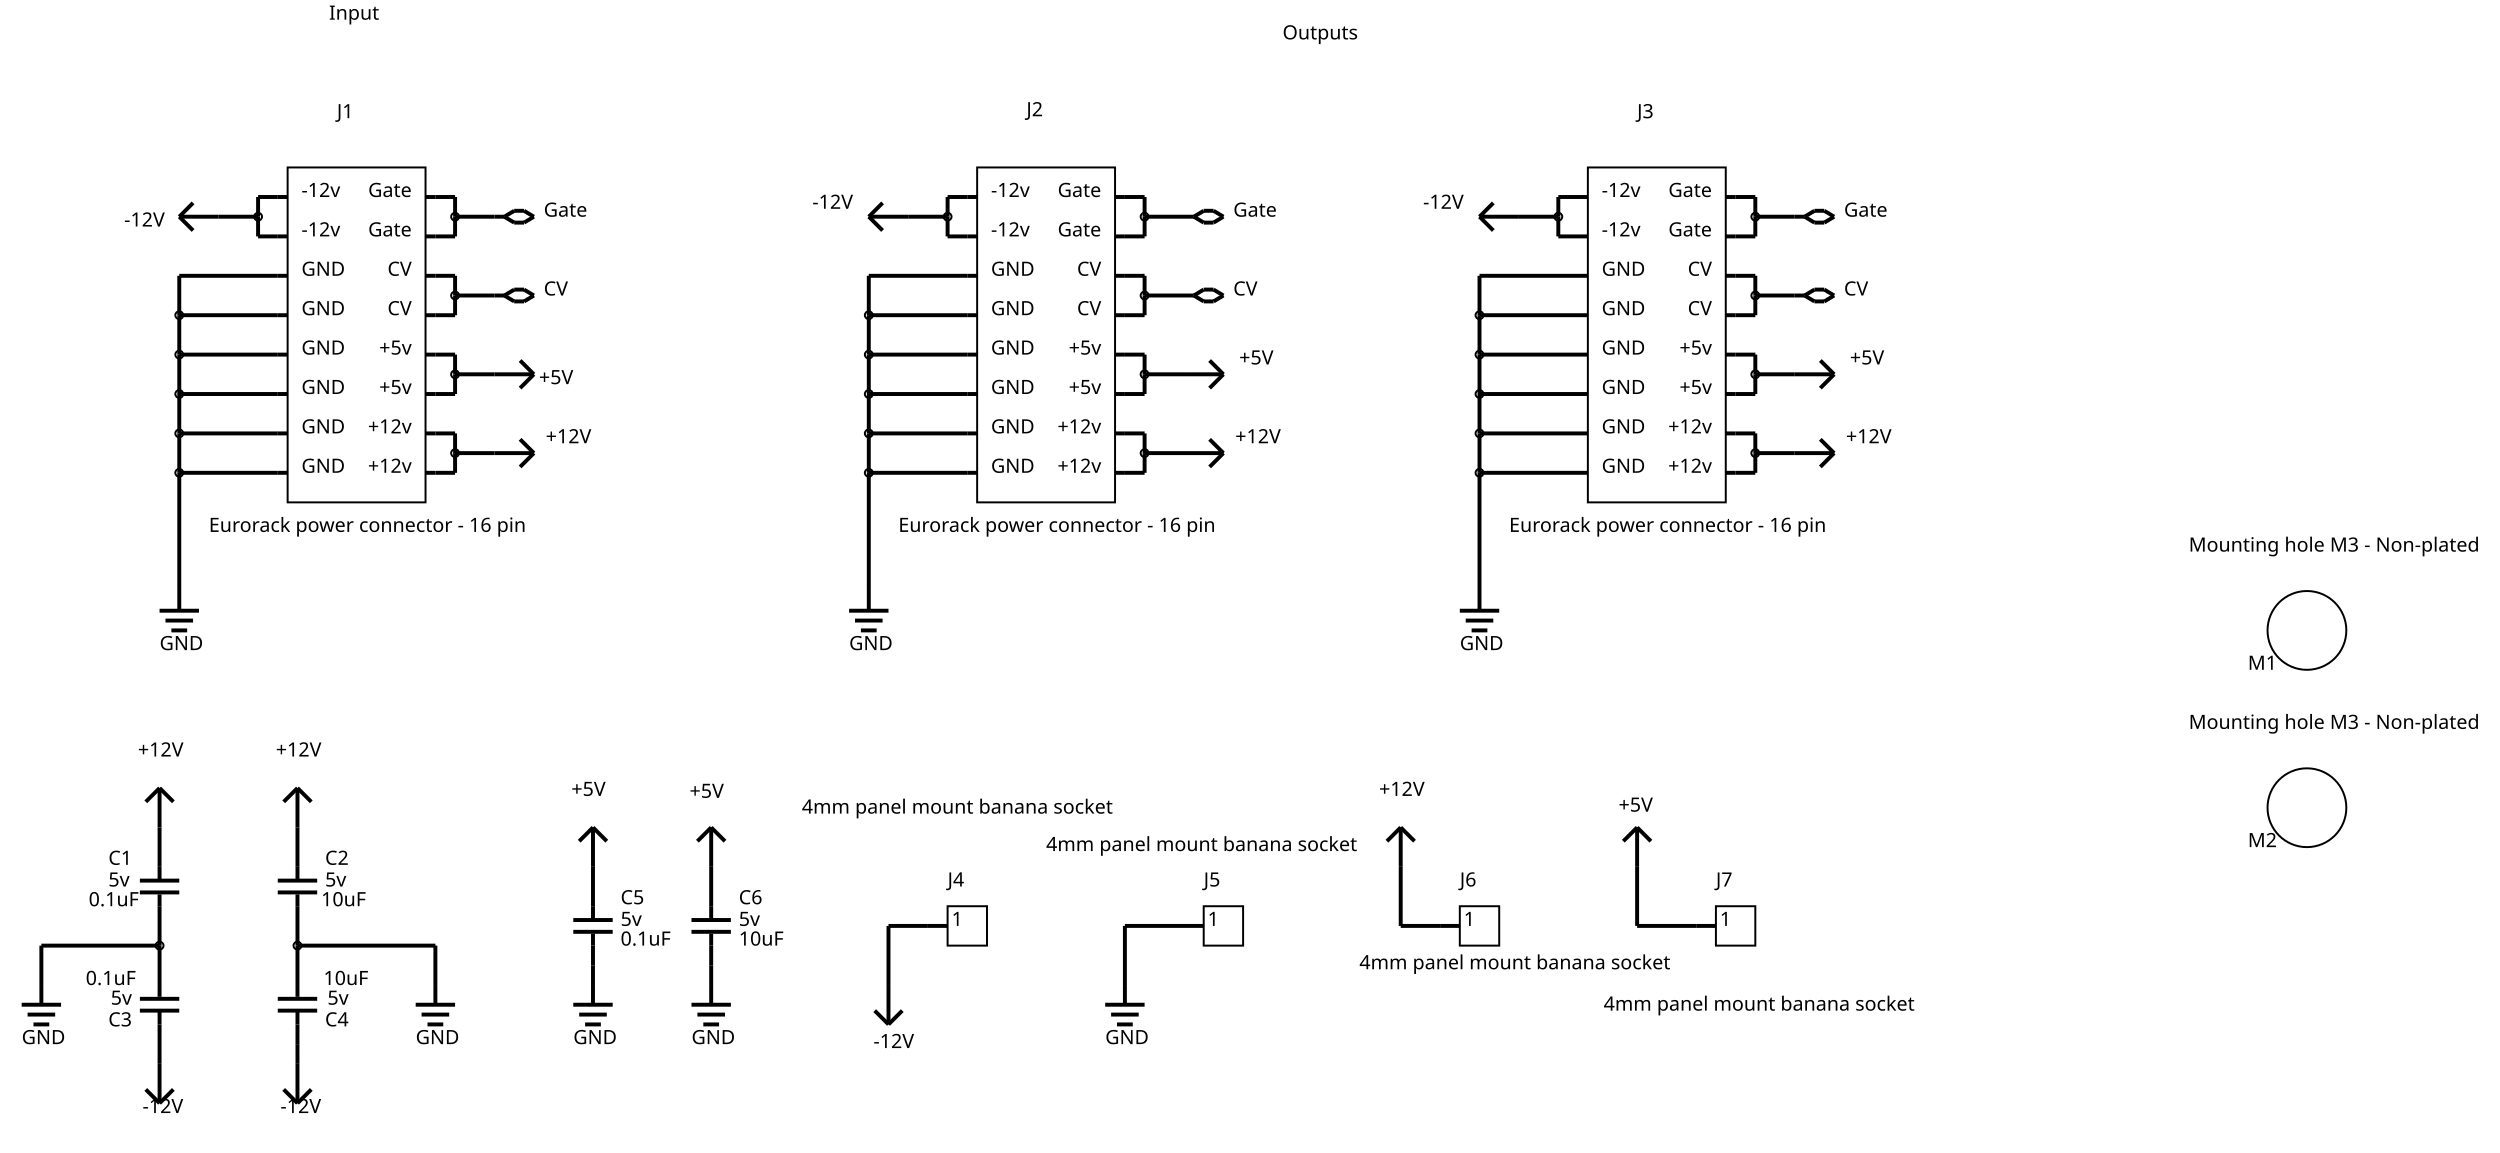
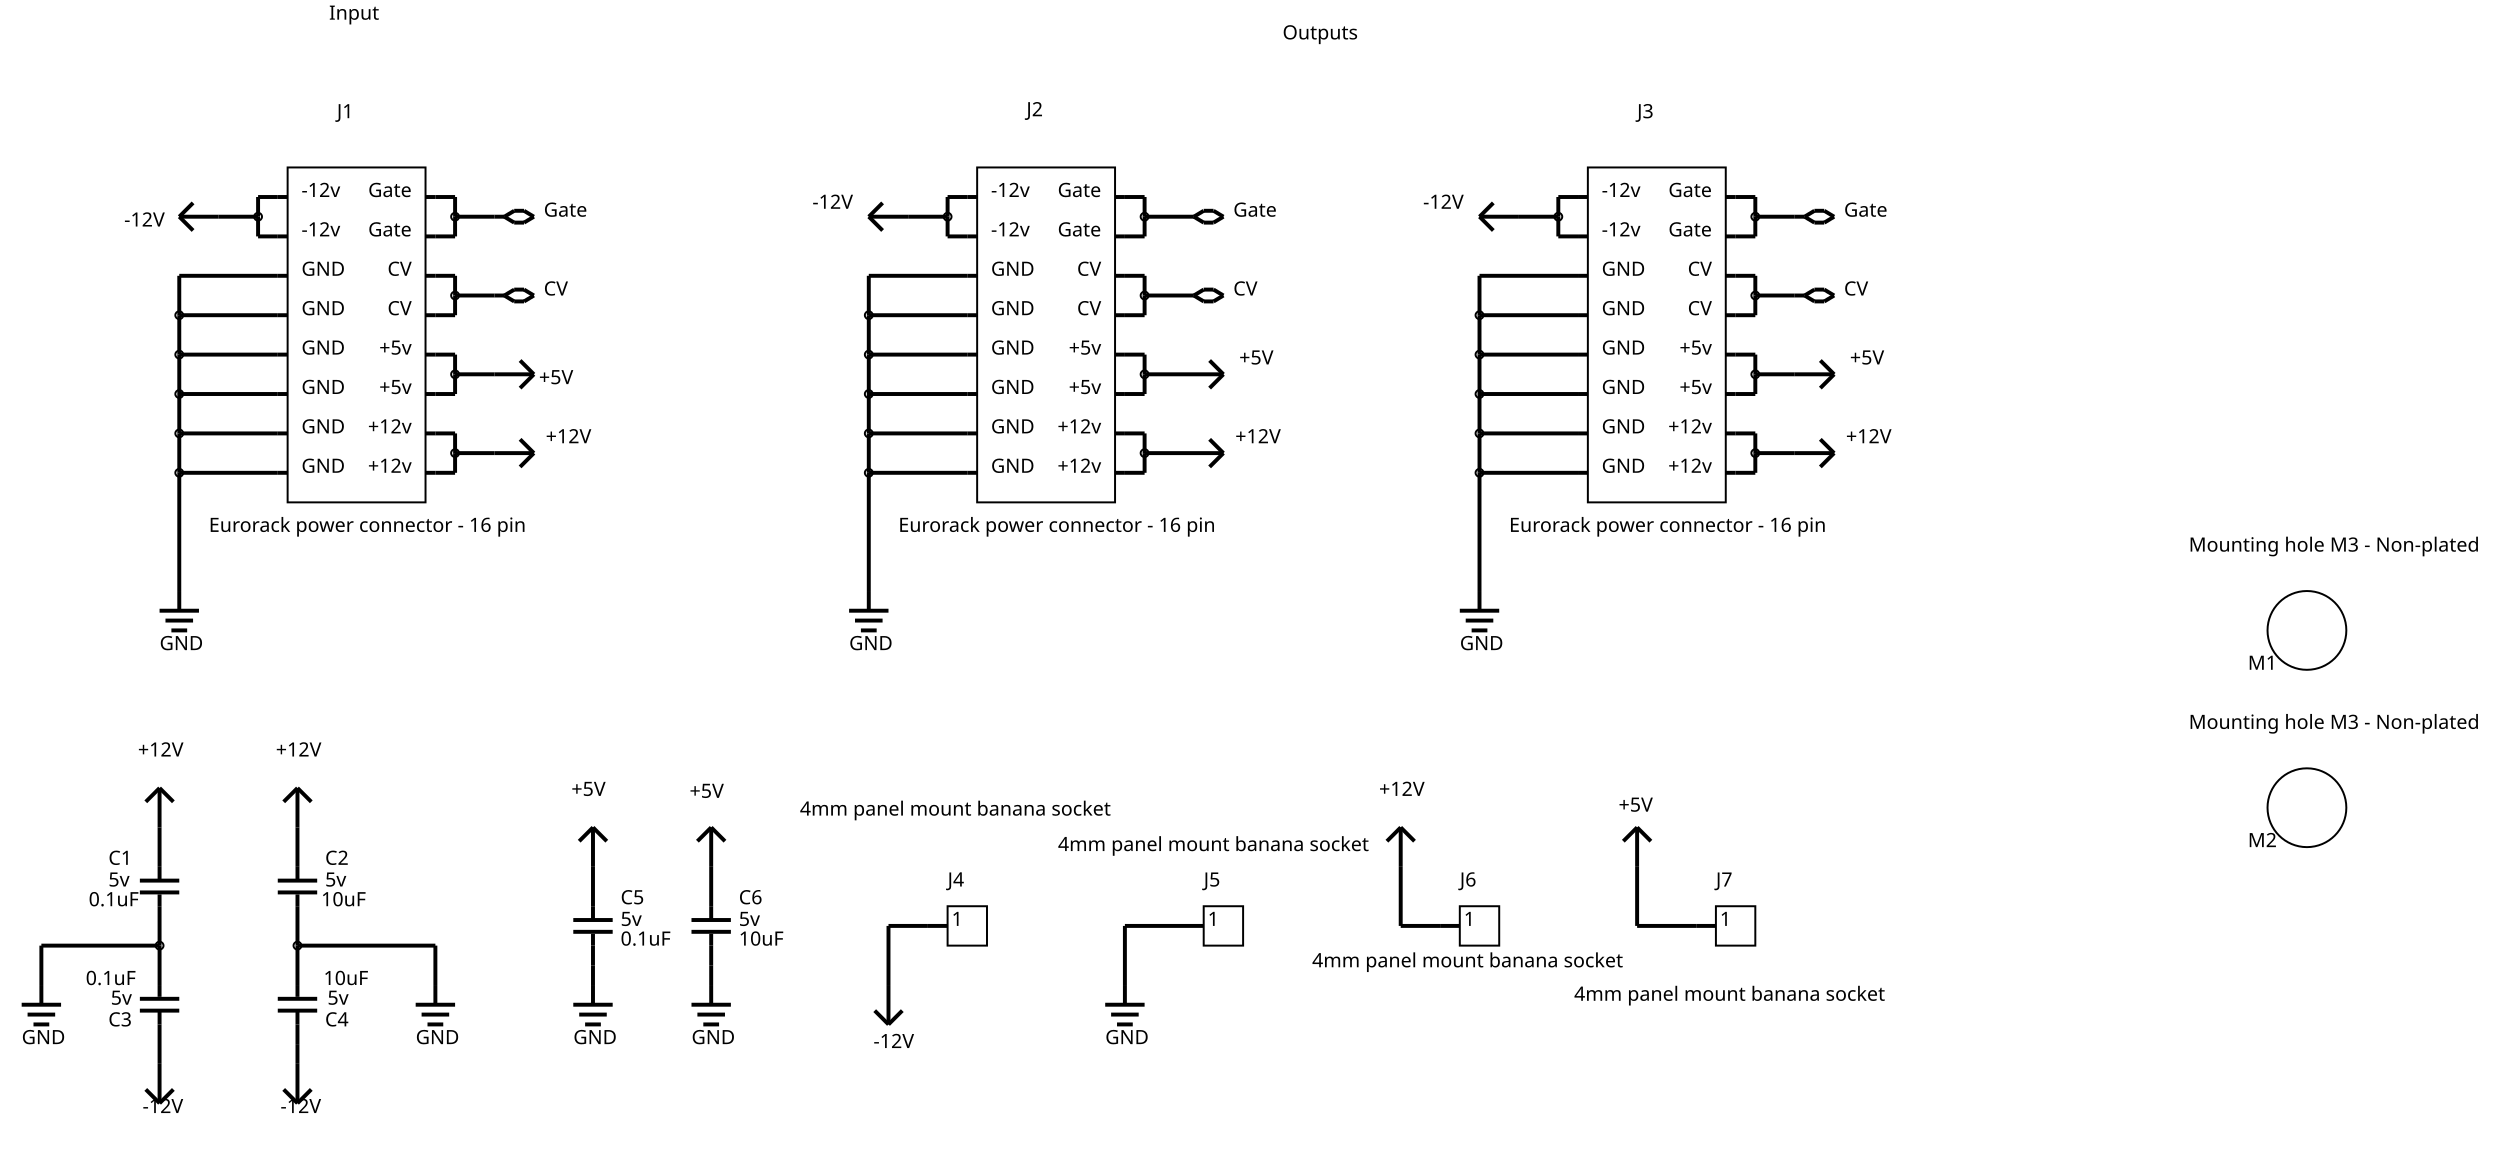
<svg xmlns="http://www.w3.org/2000/svg" width="1269" height="585" x="0" y="0">
  <text x="936" y="110" font-size="10" font-family="sans-serif" text-anchor="start" alignment-baseline="middle">Gate</text>
  <text x="67" y="521" font-size="10" font-family="sans-serif" text-anchor="end" alignment-baseline="hanging">C3</text>
  <text x="936" y="150" font-size="10" font-family="sans-serif" text-anchor="start" alignment-baseline="middle">CV</text>
  <text x="831" y="60" font-size="10" font-family="sans serif" text-anchor="start" alignment-baseline="hanging">J3</text>
  <text x="140" y="384" font-size="10" font-family="sans-serif" text-anchor="start" alignment-baseline="hanging">+12V</text>
  <text x="433" y="106" font-size="10" font-family="sans-serif" text-anchor="end" alignment-baseline="hanging">-12V</text>
  <text x="291" y="195" font-size="10" font-family="sans-serif" text-anchor="end" alignment-baseline="hanging">+5V</text>
  <text x="375" y="470" font-size="10" font-family="sans-serif" text-anchor="start" alignment-baseline="hanging">5v</text>
  <text x="11" y="530" font-size="10" font-family="sans-serif" text-anchor="start" alignment-baseline="hanging">GND</text>
  <text x="81" y="330" font-size="10" font-family="sans-serif" text-anchor="start" alignment-baseline="hanging">GND</text>
  <text x="55" y="439" font-size="10" font-family="sans-serif" text-anchor="start" alignment-baseline="hanging">C1</text>
  <text x="839" y="412" font-size="10" font-family="sans-serif" text-anchor="end" alignment-baseline="hanging">+5V</text>
  <text x="700" y="404" font-size="10" font-family="sans-serif" text-anchor="start" alignment-baseline="hanging">+12V</text>
  <text x="69" y="500" font-size="10" font-family="sans-serif" text-anchor="end" alignment-baseline="hanging">0.1uF</text>
  <text x="1141" y="430" font-size="10" font-family="sans-serif" text-anchor="start" alignment-baseline="hanging">M2</text>
+   <text x="350" y="405" font-size="10" font-family="sans-serif" text-anchor="start" alignment-baseline="hanging">+5V</text>
+   <text x="1111" y="280" font-size="10" font-family="sans-serif" text-anchor="start" alignment-baseline="hanging">Mounting hole M3 - Non-plated</text>
+   <text x="163" y="565" font-size="10" font-family="sans-serif" text-anchor="end" alignment-baseline="hanging">-12V</text>
  <text x="743" y="106" font-size="10" font-family="sans-serif" text-anchor="end" alignment-baseline="hanging">-12V</text>
-   <text x="407" y="413" font-size="10" font-family="sans-serif" text-anchor="start" alignment-baseline="hanging">4mm panel mount banana socket</text>
-   <text x="350" y="405" font-size="10" font-family="sans-serif" text-anchor="start" alignment-baseline="hanging">+5V</text>
-   <text x="163" y="565" font-size="10" font-family="sans-serif" text-anchor="end" alignment-baseline="hanging">-12V</text>
-   <text x="766" y="270" font-size="10" font-family="sans serif" text-anchor="start" alignment-baseline="hanging">Eurorack power connector - 16 pin</text>
-   <text x="531" y="432" font-size="10" font-family="sans-serif" text-anchor="start" alignment-baseline="hanging">4mm panel mount banana socket</text>
  <text x="464" y="532" font-size="10" font-family="sans-serif" text-anchor="end" alignment-baseline="hanging">-12V</text>
  <text x="177" y="510" font-size="10" font-family="sans-serif" text-anchor="end" alignment-baseline="hanging">5v</text>
  <text x="939" y="185" font-size="10" font-family="sans-serif" text-anchor="start" alignment-baseline="hanging">+5V</text>
+   <text x="481" y="450" font-size="10" font-family="sans-serif" text-anchor="start" alignment-baseline="hanging">J4</text>
  <text x="291" y="530" font-size="10" font-family="sans-serif" text-anchor="start" alignment-baseline="hanging">GND</text>
  <text x="187" y="500" font-size="10" font-family="sans-serif" text-anchor="end" alignment-baseline="hanging">10uF</text>
  <text x="70" y="384" font-size="10" font-family="sans-serif" text-anchor="start" alignment-baseline="hanging">+12V</text>
+   <text x="611" y="450" font-size="10" font-family="sans-serif" text-anchor="start" alignment-baseline="hanging">J5</text>
  <text x="626" y="110" font-size="10" font-family="sans-serif" text-anchor="start" alignment-baseline="middle">Gate</text>
+   <text x="766" y="270" font-size="10" font-family="sans serif" text-anchor="start" alignment-baseline="hanging">Eurorack power connector - 16 pin</text>
+   <text x="290" y="404" font-size="10" font-family="sans-serif" text-anchor="start" alignment-baseline="hanging">+5V</text>
  <text x="315" y="480" font-size="10" font-family="sans-serif" text-anchor="start" alignment-baseline="hanging">0.1uF</text>
-   <text x="290" y="404" font-size="10" font-family="sans-serif" text-anchor="start" alignment-baseline="hanging">+5V</text>
  <text x="627" y="225" font-size="10" font-family="sans-serif" text-anchor="start" alignment-baseline="hanging">+12V</text>
-   <text x="814" y="513" font-size="10" font-family="sans-serif" text-anchor="start" alignment-baseline="hanging">4mm panel mount banana socket</text>
-   <text x="611" y="450" font-size="10" font-family="sans-serif" text-anchor="start" alignment-baseline="hanging">J5</text>
  <text x="211" y="530" font-size="10" font-family="sans-serif" text-anchor="start" alignment-baseline="hanging">GND</text>
+   <text x="666" y="491" font-size="10" font-family="sans-serif" text-anchor="start" alignment-baseline="hanging">4mm panel mount banana socket</text>
  <text x="351" y="530" font-size="10" font-family="sans-serif" text-anchor="start" alignment-baseline="hanging">GND</text>
  <text x="177" y="521" font-size="10" font-family="sans-serif" text-anchor="end" alignment-baseline="hanging">C4</text>
-   <text x="690" y="492" font-size="10" font-family="sans-serif" text-anchor="start" alignment-baseline="hanging">4mm panel mount banana socket</text>
  <text x="741" y="330" font-size="10" font-family="sans-serif" text-anchor="start" alignment-baseline="hanging">GND</text>
  <text x="165" y="439" font-size="10" font-family="sans-serif" text-anchor="start" alignment-baseline="hanging">C2</text>
+   <text x="537" y="432" font-size="10" font-family="sans-serif" text-anchor="start" alignment-baseline="hanging">4mm panel mount banana socket</text>
  <text x="277" y="225" font-size="10" font-family="sans-serif" text-anchor="start" alignment-baseline="hanging">+12V</text>
  <text x="521" y="59" font-size="10" font-family="sans serif" text-anchor="start" alignment-baseline="hanging">J2</text>
  <text x="167" y="10" font-size="10" font-family="sans-serif" text-anchor="start" alignment-baseline="hanging">Input</text>
  <text x="67" y="510" font-size="10" font-family="sans-serif" text-anchor="end" alignment-baseline="hanging">5v</text>
-   <text x="871" y="450" font-size="10" font-family="sans-serif" text-anchor="start" alignment-baseline="hanging">J7</text>
+   <text x="741" y="450" font-size="10" font-family="sans-serif" text-anchor="start" alignment-baseline="hanging">J6</text>
  <text x="315" y="470" font-size="10" font-family="sans-serif" text-anchor="start" alignment-baseline="hanging">5v</text>
  <text x="276" y="110" font-size="10" font-family="sans-serif" text-anchor="start" alignment-baseline="middle">Gate</text>
  <text x="106" y="270" font-size="10" font-family="sans serif" text-anchor="start" alignment-baseline="hanging">Eurorack power connector - 16 pin</text>
  <text x="431" y="330" font-size="10" font-family="sans-serif" text-anchor="start" alignment-baseline="hanging">GND</text>
  <text x="456" y="270" font-size="10" font-family="sans serif" text-anchor="start" alignment-baseline="hanging">Eurorack power connector - 16 pin</text>
  <text x="626" y="150" font-size="10" font-family="sans-serif" text-anchor="start" alignment-baseline="middle">CV</text>
  <text x="63" y="115" font-size="10" font-family="sans-serif" text-anchor="start" alignment-baseline="hanging">-12V</text>
  <text x="93" y="565" font-size="10" font-family="sans-serif" text-anchor="end" alignment-baseline="hanging">-12V</text>
  <text x="1111" y="370" font-size="10" font-family="sans-serif" text-anchor="start" alignment-baseline="hanging">Mounting hole M3 - Non-plated</text>
-   <text x="1111" y="280" font-size="10" font-family="sans-serif" text-anchor="start" alignment-baseline="hanging">Mounting hole M3 - Non-plated</text>
+   <text x="406" y="414" font-size="10" font-family="sans-serif" text-anchor="start" alignment-baseline="hanging">4mm panel mount banana socket</text>
  <text x="276" y="150" font-size="10" font-family="sans-serif" text-anchor="start" alignment-baseline="middle">CV</text>
  <text x="315" y="459" font-size="10" font-family="sans-serif" text-anchor="start" alignment-baseline="hanging">C5</text>
  <text x="937" y="225" font-size="10" font-family="sans-serif" text-anchor="start" alignment-baseline="hanging">+12V</text>
  <text x="651" y="20" font-size="10" font-family="sans-serif" text-anchor="start" alignment-baseline="hanging">Outputs</text>
+   <text x="799" y="508" font-size="10" font-family="sans-serif" text-anchor="start" alignment-baseline="hanging">4mm panel mount banana socket</text>
  <text x="375" y="480" font-size="10" font-family="sans-serif" text-anchor="start" alignment-baseline="hanging">10uF</text>
  <text x="629" y="185" font-size="10" font-family="sans-serif" text-anchor="start" alignment-baseline="hanging">+5V</text>
-   <text x="741" y="450" font-size="10" font-family="sans-serif" text-anchor="start" alignment-baseline="hanging">J6</text>
  <text x="1141" y="340" font-size="10" font-family="sans-serif" text-anchor="start" alignment-baseline="hanging">M1</text>
  <text x="171" y="60" font-size="10" font-family="sans serif" text-anchor="start" alignment-baseline="hanging">J1</text>
  <text x="163" y="460" font-size="10" font-family="sans-serif" text-anchor="start" alignment-baseline="hanging">10uF</text>
  <text x="561" y="530" font-size="10" font-family="sans-serif" text-anchor="start" alignment-baseline="hanging">GND</text>
  <text x="55" y="450" font-size="10" font-family="sans-serif" text-anchor="start" alignment-baseline="hanging">5v</text>
  <text x="165" y="450" font-size="10" font-family="sans-serif" text-anchor="start" alignment-baseline="hanging">5v</text>
  <text x="45" y="460" font-size="10" font-family="sans-serif" text-anchor="start" alignment-baseline="hanging">0.1uF</text>
  <text x="375" y="459" font-size="10" font-family="sans-serif" text-anchor="start" alignment-baseline="hanging">C6</text>
-   <text x="481" y="450" font-size="10" font-family="sans-serif" text-anchor="start" alignment-baseline="hanging">J4</text>
+   <text x="871" y="450" font-size="10" font-family="sans-serif" text-anchor="start" alignment-baseline="hanging">J7</text>
  <line x1="311" y1="467" x2="291" y2="467" stroke-width="2" stroke="black" />
  <line x1="311" y1="473" x2="291" y2="473" stroke-width="2" stroke="black" />
  <line x1="301" y1="460" x2="301" y2="467" stroke-width="2" stroke="black" />
  <line x1="301" y1="474" x2="301" y2="480" stroke-width="2" stroke="black" />
  <line x1="371" y1="467" x2="351" y2="467" stroke-width="2" stroke="black" />
  <line x1="371" y1="473" x2="351" y2="473" stroke-width="2" stroke="black" />
  <line x1="361" y1="460" x2="361" y2="467" stroke-width="2" stroke="black" />
  <line x1="361" y1="474" x2="361" y2="480" stroke-width="2" stroke="black" />
  <line x1="151" y1="540" x2="151" y2="560" stroke-width="2" stroke="black" />
  <line x1="151" y1="560" x2="144" y2="553" stroke-width="2" stroke="black" />
  <line x1="151" y1="560" x2="158" y2="553" stroke-width="2" stroke="black" />
-   <rect width="20" height="20" x="741" y="460" style="stroke: #000; stroke-width: 1; fill: none;" />
-   <line x1="731" y1="470" x2="741" y2="470" stroke-width="2" stroke="black" />
-   <text x="743" y="470" font-size="10" font-family="sans-serif" text-anchor="start" alignment-baseline="middle">1</text>
-   <rect width="20" height="20" x="481" y="460" style="stroke: #000; stroke-width: 1; fill: none;" />
-   <line x1="471" y1="470" x2="481" y2="470" stroke-width="2" stroke="black" />
-   <text x="483" y="470" font-size="10" font-family="sans-serif" text-anchor="start" alignment-baseline="middle">1</text>
  <line x1="361" y1="440" x2="361" y2="420" stroke-width="2" stroke="black" />
  <line x1="361" y1="420" x2="354" y2="427" stroke-width="2" stroke="black" />
  <line x1="361" y1="420" x2="368" y2="427" stroke-width="2" stroke="black" />
  <line x1="751" y1="300" x2="751" y2="310" stroke-width="2" stroke="black" />
  <line x1="741" y1="310" x2="761" y2="310" stroke-width="2" stroke="black" />
  <line x1="744" y1="315" x2="758" y2="315" stroke-width="2" stroke="black" />
  <line x1="747" y1="320" x2="755" y2="320" stroke-width="2" stroke="black" />
+   <rect width="20" height="20" x="481" y="460" style="stroke: #000; stroke-width: 1; fill: none;" />
+   <line x1="471" y1="470" x2="481" y2="470" stroke-width="2" stroke="black" />
+   <text x="483" y="470" font-size="10" font-family="sans-serif" text-anchor="start" alignment-baseline="middle">1</text>
  <line x1="916" y1="150" x2="911" y2="150" stroke-width="2" stroke="black" />
  <line x1="931" y1="150" x2="926" y2="147" stroke-width="2" stroke="black" />
  <line x1="931" y1="150" x2="926" y2="153" stroke-width="2" stroke="black" />
  <line x1="926" y1="147" x2="921" y2="147" stroke-width="2" stroke="black" />
  <line x1="926" y1="153" x2="921" y2="153" stroke-width="2" stroke="black" />
  <line x1="921" y1="147" x2="916" y2="150" stroke-width="2" stroke="black" />
  <line x1="921" y1="153" x2="916" y2="150" stroke-width="2" stroke="black" />
  <rect width="70" height="170" x="806" y="85" style="stroke: #000; stroke-width: 1; fill: none;" />
  <line x1="876" y1="100" x2="881" y2="100" stroke-width="2" stroke="black" />
  <line x1="876" y1="120" x2="881" y2="120" stroke-width="2" stroke="black" />
  <line x1="876" y1="140" x2="881" y2="140" stroke-width="2" stroke="black" />
  <line x1="876" y1="160" x2="881" y2="160" stroke-width="2" stroke="black" />
  <line x1="876" y1="180" x2="881" y2="180" stroke-width="2" stroke="black" />
  <line x1="876" y1="200" x2="881" y2="200" stroke-width="2" stroke="black" />
  <line x1="876" y1="220" x2="881" y2="220" stroke-width="2" stroke="black" />
  <line x1="876" y1="240" x2="881" y2="240" stroke-width="2" stroke="black" />
  <line x1="801" y1="100" x2="806" y2="100" stroke-width="2" stroke="black" />
  <line x1="801" y1="120" x2="806" y2="120" stroke-width="2" stroke="black" />
  <line x1="801" y1="140" x2="806" y2="140" stroke-width="2" stroke="black" />
  <line x1="801" y1="160" x2="806" y2="160" stroke-width="2" stroke="black" />
  <line x1="801" y1="180" x2="806" y2="180" stroke-width="2" stroke="black" />
  <line x1="801" y1="200" x2="806" y2="200" stroke-width="2" stroke="black" />
  <line x1="801" y1="220" x2="806" y2="220" stroke-width="2" stroke="black" />
  <line x1="801" y1="240" x2="806" y2="240" stroke-width="2" stroke="black" />
  <text x="813" y="100" font-size="10" font-family="sans-serif" text-anchor="start" alignment-baseline="middle">-12v</text>
  <text x="813" y="120" font-size="10" font-family="sans-serif" text-anchor="start" alignment-baseline="middle">-12v</text>
  <text x="813" y="140" font-size="10" font-family="sans-serif" text-anchor="start" alignment-baseline="middle">GND</text>
  <text x="813" y="160" font-size="10" font-family="sans-serif" text-anchor="start" alignment-baseline="middle">GND</text>
  <text x="813" y="180" font-size="10" font-family="sans-serif" text-anchor="start" alignment-baseline="middle">GND</text>
  <text x="813" y="200" font-size="10" font-family="sans-serif" text-anchor="start" alignment-baseline="middle">GND</text>
  <text x="813" y="220" font-size="10" font-family="sans-serif" text-anchor="start" alignment-baseline="middle">GND</text>
  <text x="813" y="240" font-size="10" font-family="sans-serif" text-anchor="start" alignment-baseline="middle">GND</text>
  <text x="869" y="240" font-size="10" font-family="sans-serif" text-anchor="end" alignment-baseline="middle">+12v</text>
  <text x="869" y="220" font-size="10" font-family="sans-serif" text-anchor="end" alignment-baseline="middle">+12v</text>
  <text x="869" y="200" font-size="10" font-family="sans-serif" text-anchor="end" alignment-baseline="middle">+5v</text>
  <text x="869" y="180" font-size="10" font-family="sans-serif" text-anchor="end" alignment-baseline="middle">+5v</text>
  <text x="869" y="160" font-size="10" font-family="sans-serif" text-anchor="end" alignment-baseline="middle">CV</text>
  <text x="869" y="140" font-size="10" font-family="sans-serif" text-anchor="end" alignment-baseline="middle">CV</text>
  <text x="869" y="120" font-size="10" font-family="sans-serif" text-anchor="end" alignment-baseline="middle">Gate</text>
  <text x="869" y="100" font-size="10" font-family="sans-serif" text-anchor="end" alignment-baseline="middle">Gate</text>
  <line x1="251" y1="230" x2="271" y2="230" stroke-width="2" stroke="black" />
  <line x1="271" y1="230" x2="264" y2="223" stroke-width="2" stroke="black" />
  <line x1="271" y1="230" x2="264" y2="237" stroke-width="2" stroke="black" />
  <line x1="81" y1="420" x2="81" y2="400" stroke-width="2" stroke="black" />
  <line x1="81" y1="400" x2="74" y2="407" stroke-width="2" stroke="black" />
  <line x1="81" y1="400" x2="88" y2="407" stroke-width="2" stroke="black" />
  <line x1="916" y1="110" x2="911" y2="110" stroke-width="2" stroke="black" />
  <line x1="931" y1="110" x2="926" y2="107" stroke-width="2" stroke="black" />
  <line x1="931" y1="110" x2="926" y2="113" stroke-width="2" stroke="black" />
  <line x1="926" y1="107" x2="921" y2="107" stroke-width="2" stroke="black" />
  <line x1="926" y1="113" x2="921" y2="113" stroke-width="2" stroke="black" />
  <line x1="921" y1="107" x2="916" y2="110" stroke-width="2" stroke="black" />
  <line x1="921" y1="113" x2="916" y2="110" stroke-width="2" stroke="black" />
  <line x1="301" y1="440" x2="301" y2="420" stroke-width="2" stroke="black" />
  <line x1="301" y1="420" x2="294" y2="427" stroke-width="2" stroke="black" />
  <line x1="301" y1="420" x2="308" y2="427" stroke-width="2" stroke="black" />
+   <rect width="20" height="20" x="611" y="460" style="stroke: #000; stroke-width: 1; fill: none;" />
+   <line x1="601" y1="470" x2="611" y2="470" stroke-width="2" stroke="black" />
+   <text x="613" y="470" font-size="10" font-family="sans-serif" text-anchor="start" alignment-baseline="middle">1</text>
  <line x1="911" y1="190" x2="931" y2="190" stroke-width="2" stroke="black" />
  <line x1="931" y1="190" x2="924" y2="183" stroke-width="2" stroke="black" />
  <line x1="931" y1="190" x2="924" y2="197" stroke-width="2" stroke="black" />
-   <rect width="20" height="20" x="871" y="460" style="stroke: #000; stroke-width: 1; fill: none;" />
-   <line x1="861" y1="470" x2="871" y2="470" stroke-width="2" stroke="black" />
-   <text x="873" y="470" font-size="10" font-family="sans-serif" text-anchor="start" alignment-baseline="middle">1</text>
  <line x1="91" y1="447" x2="71" y2="447" stroke-width="2" stroke="black" />
  <line x1="91" y1="453" x2="71" y2="453" stroke-width="2" stroke="black" />
  <line x1="81" y1="440" x2="81" y2="447" stroke-width="2" stroke="black" />
  <line x1="81" y1="454" x2="81" y2="460" stroke-width="2" stroke="black" />
  <line x1="831" y1="440" x2="831" y2="420" stroke-width="2" stroke="black" />
  <line x1="831" y1="420" x2="824" y2="427" stroke-width="2" stroke="black" />
  <line x1="831" y1="420" x2="838" y2="427" stroke-width="2" stroke="black" />
  <line x1="606" y1="110" x2="601" y2="110" stroke-width="2" stroke="black" />
  <line x1="621" y1="110" x2="616" y2="107" stroke-width="2" stroke="black" />
  <line x1="621" y1="110" x2="616" y2="113" stroke-width="2" stroke="black" />
  <line x1="616" y1="107" x2="611" y2="107" stroke-width="2" stroke="black" />
  <line x1="616" y1="113" x2="611" y2="113" stroke-width="2" stroke="black" />
  <line x1="611" y1="107" x2="606" y2="110" stroke-width="2" stroke="black" />
  <line x1="611" y1="113" x2="606" y2="110" stroke-width="2" stroke="black" />
  <line x1="256" y1="110" x2="251" y2="110" stroke-width="2" stroke="black" />
  <line x1="271" y1="110" x2="266" y2="107" stroke-width="2" stroke="black" />
  <line x1="271" y1="110" x2="266" y2="113" stroke-width="2" stroke="black" />
  <line x1="266" y1="107" x2="261" y2="107" stroke-width="2" stroke="black" />
  <line x1="266" y1="113" x2="261" y2="113" stroke-width="2" stroke="black" />
  <line x1="261" y1="107" x2="256" y2="110" stroke-width="2" stroke="black" />
  <line x1="261" y1="113" x2="256" y2="110" stroke-width="2" stroke="black" />
-   <rect width="20" height="20" x="611" y="460" style="stroke: #000; stroke-width: 1; fill: none;" />
-   <line x1="601" y1="470" x2="611" y2="470" stroke-width="2" stroke="black" />
-   <text x="613" y="470" font-size="10" font-family="sans-serif" text-anchor="start" alignment-baseline="middle">1</text>
  <line x1="161" y1="447" x2="141" y2="447" stroke-width="2" stroke="black" />
  <line x1="161" y1="453" x2="141" y2="453" stroke-width="2" stroke="black" />
  <line x1="151" y1="440" x2="151" y2="447" stroke-width="2" stroke="black" />
  <line x1="151" y1="454" x2="151" y2="460" stroke-width="2" stroke="black" />
  <line x1="451" y1="500" x2="451" y2="520" stroke-width="2" stroke="black" />
  <line x1="451" y1="520" x2="444" y2="513" stroke-width="2" stroke="black" />
  <line x1="451" y1="520" x2="458" y2="513" stroke-width="2" stroke="black" />
  <line x1="111" y1="110" x2="91" y2="110" stroke-width="2" stroke="black" />
  <line x1="91" y1="110" x2="98" y2="103" stroke-width="2" stroke="black" />
  <line x1="91" y1="110" x2="98" y2="117" stroke-width="2" stroke="black" />
  <line x1="606" y1="150" x2="601" y2="150" stroke-width="2" stroke="black" />
  <line x1="621" y1="150" x2="616" y2="147" stroke-width="2" stroke="black" />
  <line x1="621" y1="150" x2="616" y2="153" stroke-width="2" stroke="black" />
  <line x1="616" y1="147" x2="611" y2="147" stroke-width="2" stroke="black" />
  <line x1="616" y1="153" x2="611" y2="153" stroke-width="2" stroke="black" />
  <line x1="611" y1="147" x2="606" y2="150" stroke-width="2" stroke="black" />
  <line x1="611" y1="153" x2="606" y2="150" stroke-width="2" stroke="black" />
  <rect width="70" height="170" x="496" y="85" style="stroke: #000; stroke-width: 1; fill: none;" />
  <line x1="566" y1="100" x2="571" y2="100" stroke-width="2" stroke="black" />
  <line x1="566" y1="120" x2="571" y2="120" stroke-width="2" stroke="black" />
  <line x1="566" y1="140" x2="571" y2="140" stroke-width="2" stroke="black" />
  <line x1="566" y1="160" x2="571" y2="160" stroke-width="2" stroke="black" />
  <line x1="566" y1="180" x2="571" y2="180" stroke-width="2" stroke="black" />
  <line x1="566" y1="200" x2="571" y2="200" stroke-width="2" stroke="black" />
  <line x1="566" y1="220" x2="571" y2="220" stroke-width="2" stroke="black" />
  <line x1="566" y1="240" x2="571" y2="240" stroke-width="2" stroke="black" />
  <line x1="491" y1="100" x2="496" y2="100" stroke-width="2" stroke="black" />
  <line x1="491" y1="120" x2="496" y2="120" stroke-width="2" stroke="black" />
  <line x1="491" y1="140" x2="496" y2="140" stroke-width="2" stroke="black" />
  <line x1="491" y1="160" x2="496" y2="160" stroke-width="2" stroke="black" />
  <line x1="491" y1="180" x2="496" y2="180" stroke-width="2" stroke="black" />
  <line x1="491" y1="200" x2="496" y2="200" stroke-width="2" stroke="black" />
  <line x1="491" y1="220" x2="496" y2="220" stroke-width="2" stroke="black" />
  <line x1="491" y1="240" x2="496" y2="240" stroke-width="2" stroke="black" />
  <text x="503" y="100" font-size="10" font-family="sans-serif" text-anchor="start" alignment-baseline="middle">-12v</text>
  <text x="503" y="120" font-size="10" font-family="sans-serif" text-anchor="start" alignment-baseline="middle">-12v</text>
  <text x="503" y="140" font-size="10" font-family="sans-serif" text-anchor="start" alignment-baseline="middle">GND</text>
  <text x="503" y="160" font-size="10" font-family="sans-serif" text-anchor="start" alignment-baseline="middle">GND</text>
  <text x="503" y="180" font-size="10" font-family="sans-serif" text-anchor="start" alignment-baseline="middle">GND</text>
  <text x="503" y="200" font-size="10" font-family="sans-serif" text-anchor="start" alignment-baseline="middle">GND</text>
  <text x="503" y="220" font-size="10" font-family="sans-serif" text-anchor="start" alignment-baseline="middle">GND</text>
  <text x="503" y="240" font-size="10" font-family="sans-serif" text-anchor="start" alignment-baseline="middle">GND</text>
  <text x="559" y="240" font-size="10" font-family="sans-serif" text-anchor="end" alignment-baseline="middle">+12v</text>
  <text x="559" y="220" font-size="10" font-family="sans-serif" text-anchor="end" alignment-baseline="middle">+12v</text>
  <text x="559" y="200" font-size="10" font-family="sans-serif" text-anchor="end" alignment-baseline="middle">+5v</text>
  <text x="559" y="180" font-size="10" font-family="sans-serif" text-anchor="end" alignment-baseline="middle">+5v</text>
  <text x="559" y="160" font-size="10" font-family="sans-serif" text-anchor="end" alignment-baseline="middle">CV</text>
  <text x="559" y="140" font-size="10" font-family="sans-serif" text-anchor="end" alignment-baseline="middle">CV</text>
  <text x="559" y="120" font-size="10" font-family="sans-serif" text-anchor="end" alignment-baseline="middle">Gate</text>
  <text x="559" y="100" font-size="10" font-family="sans-serif" text-anchor="end" alignment-baseline="middle">Gate</text>
  <line x1="81" y1="540" x2="81" y2="560" stroke-width="2" stroke="black" />
  <line x1="81" y1="560" x2="74" y2="553" stroke-width="2" stroke="black" />
  <line x1="81" y1="560" x2="88" y2="553" stroke-width="2" stroke="black" />
  <line x1="461" y1="110" x2="441" y2="110" stroke-width="2" stroke="black" />
  <line x1="441" y1="110" x2="448" y2="103" stroke-width="2" stroke="black" />
  <line x1="441" y1="110" x2="448" y2="117" stroke-width="2" stroke="black" />
  <line x1="71" y1="513" x2="91" y2="513" stroke-width="2" stroke="black" />
  <line x1="71" y1="507" x2="91" y2="507" stroke-width="2" stroke="black" />
  <line x1="81" y1="520" x2="81" y2="513" stroke-width="2" stroke="black" />
  <line x1="81" y1="506" x2="81" y2="500" stroke-width="2" stroke="black" />
  <circle cx="1171" cy="320" r="20" style="stroke: #000; stroke-width: 1; fill: none;" />
  <line x1="221" y1="500" x2="221" y2="510" stroke-width="2" stroke="black" />
  <line x1="211" y1="510" x2="231" y2="510" stroke-width="2" stroke="black" />
  <line x1="214" y1="515" x2="228" y2="515" stroke-width="2" stroke="black" />
  <line x1="217" y1="520" x2="225" y2="520" stroke-width="2" stroke="black" />
+   <rect width="20" height="20" x="741" y="460" style="stroke: #000; stroke-width: 1; fill: none;" />
+   <line x1="731" y1="470" x2="741" y2="470" stroke-width="2" stroke="black" />
+   <text x="743" y="470" font-size="10" font-family="sans-serif" text-anchor="start" alignment-baseline="middle">1</text>
  <line x1="711" y1="440" x2="711" y2="420" stroke-width="2" stroke="black" />
  <line x1="711" y1="420" x2="704" y2="427" stroke-width="2" stroke="black" />
  <line x1="711" y1="420" x2="718" y2="427" stroke-width="2" stroke="black" />
-   <line x1="256" y1="150" x2="251" y2="150" stroke-width="2" stroke="black" />
-   <line x1="271" y1="150" x2="266" y2="147" stroke-width="2" stroke="black" />
-   <line x1="271" y1="150" x2="266" y2="153" stroke-width="2" stroke="black" />
-   <line x1="266" y1="147" x2="261" y2="147" stroke-width="2" stroke="black" />
-   <line x1="266" y1="153" x2="261" y2="153" stroke-width="2" stroke="black" />
-   <line x1="261" y1="147" x2="256" y2="150" stroke-width="2" stroke="black" />
-   <line x1="261" y1="153" x2="256" y2="150" stroke-width="2" stroke="black" />
  <rect width="70" height="170" x="146" y="85" style="stroke: #000; stroke-width: 1; fill: none;" />
  <line x1="216" y1="100" x2="221" y2="100" stroke-width="2" stroke="black" />
  <line x1="216" y1="120" x2="221" y2="120" stroke-width="2" stroke="black" />
  <line x1="216" y1="140" x2="221" y2="140" stroke-width="2" stroke="black" />
  <line x1="216" y1="160" x2="221" y2="160" stroke-width="2" stroke="black" />
  <line x1="216" y1="180" x2="221" y2="180" stroke-width="2" stroke="black" />
  <line x1="216" y1="200" x2="221" y2="200" stroke-width="2" stroke="black" />
  <line x1="216" y1="220" x2="221" y2="220" stroke-width="2" stroke="black" />
  <line x1="216" y1="240" x2="221" y2="240" stroke-width="2" stroke="black" />
  <line x1="141" y1="100" x2="146" y2="100" stroke-width="2" stroke="black" />
  <line x1="141" y1="120" x2="146" y2="120" stroke-width="2" stroke="black" />
  <line x1="141" y1="140" x2="146" y2="140" stroke-width="2" stroke="black" />
  <line x1="141" y1="160" x2="146" y2="160" stroke-width="2" stroke="black" />
  <line x1="141" y1="180" x2="146" y2="180" stroke-width="2" stroke="black" />
  <line x1="141" y1="200" x2="146" y2="200" stroke-width="2" stroke="black" />
  <line x1="141" y1="220" x2="146" y2="220" stroke-width="2" stroke="black" />
  <line x1="141" y1="240" x2="146" y2="240" stroke-width="2" stroke="black" />
  <text x="153" y="100" font-size="10" font-family="sans-serif" text-anchor="start" alignment-baseline="middle">-12v</text>
  <text x="153" y="120" font-size="10" font-family="sans-serif" text-anchor="start" alignment-baseline="middle">-12v</text>
  <text x="153" y="140" font-size="10" font-family="sans-serif" text-anchor="start" alignment-baseline="middle">GND</text>
  <text x="153" y="160" font-size="10" font-family="sans-serif" text-anchor="start" alignment-baseline="middle">GND</text>
  <text x="153" y="180" font-size="10" font-family="sans-serif" text-anchor="start" alignment-baseline="middle">GND</text>
  <text x="153" y="200" font-size="10" font-family="sans-serif" text-anchor="start" alignment-baseline="middle">GND</text>
  <text x="153" y="220" font-size="10" font-family="sans-serif" text-anchor="start" alignment-baseline="middle">GND</text>
  <text x="153" y="240" font-size="10" font-family="sans-serif" text-anchor="start" alignment-baseline="middle">GND</text>
  <text x="209" y="240" font-size="10" font-family="sans-serif" text-anchor="end" alignment-baseline="middle">+12v</text>
  <text x="209" y="220" font-size="10" font-family="sans-serif" text-anchor="end" alignment-baseline="middle">+12v</text>
  <text x="209" y="200" font-size="10" font-family="sans-serif" text-anchor="end" alignment-baseline="middle">+5v</text>
  <text x="209" y="180" font-size="10" font-family="sans-serif" text-anchor="end" alignment-baseline="middle">+5v</text>
  <text x="209" y="160" font-size="10" font-family="sans-serif" text-anchor="end" alignment-baseline="middle">CV</text>
  <text x="209" y="140" font-size="10" font-family="sans-serif" text-anchor="end" alignment-baseline="middle">CV</text>
  <text x="209" y="120" font-size="10" font-family="sans-serif" text-anchor="end" alignment-baseline="middle">Gate</text>
  <text x="209" y="100" font-size="10" font-family="sans-serif" text-anchor="end" alignment-baseline="middle">Gate</text>
  <line x1="251" y1="190" x2="271" y2="190" stroke-width="2" stroke="black" />
  <line x1="271" y1="190" x2="264" y2="183" stroke-width="2" stroke="black" />
  <line x1="271" y1="190" x2="264" y2="197" stroke-width="2" stroke="black" />
  <line x1="141" y1="513" x2="161" y2="513" stroke-width="2" stroke="black" />
  <line x1="141" y1="507" x2="161" y2="507" stroke-width="2" stroke="black" />
  <line x1="151" y1="520" x2="151" y2="513" stroke-width="2" stroke="black" />
  <line x1="151" y1="506" x2="151" y2="500" stroke-width="2" stroke="black" />
+   <line x1="256" y1="150" x2="251" y2="150" stroke-width="2" stroke="black" />
+   <line x1="271" y1="150" x2="266" y2="147" stroke-width="2" stroke="black" />
+   <line x1="271" y1="150" x2="266" y2="153" stroke-width="2" stroke="black" />
+   <line x1="266" y1="147" x2="261" y2="147" stroke-width="2" stroke="black" />
+   <line x1="266" y1="153" x2="261" y2="153" stroke-width="2" stroke="black" />
+   <line x1="261" y1="147" x2="256" y2="150" stroke-width="2" stroke="black" />
+   <line x1="261" y1="153" x2="256" y2="150" stroke-width="2" stroke="black" />
  <line x1="601" y1="230" x2="621" y2="230" stroke-width="2" stroke="black" />
  <line x1="621" y1="230" x2="614" y2="223" stroke-width="2" stroke="black" />
  <line x1="621" y1="230" x2="614" y2="237" stroke-width="2" stroke="black" />
  <line x1="911" y1="230" x2="931" y2="230" stroke-width="2" stroke="black" />
  <line x1="931" y1="230" x2="924" y2="223" stroke-width="2" stroke="black" />
  <line x1="931" y1="230" x2="924" y2="237" stroke-width="2" stroke="black" />
  <line x1="601" y1="190" x2="621" y2="190" stroke-width="2" stroke="black" />
  <line x1="621" y1="190" x2="614" y2="183" stroke-width="2" stroke="black" />
  <line x1="621" y1="190" x2="614" y2="197" stroke-width="2" stroke="black" />
  <line x1="21" y1="500" x2="21" y2="510" stroke-width="2" stroke="black" />
  <line x1="11" y1="510" x2="31" y2="510" stroke-width="2" stroke="black" />
  <line x1="14" y1="515" x2="28" y2="515" stroke-width="2" stroke="black" />
  <line x1="17" y1="520" x2="25" y2="520" stroke-width="2" stroke="black" />
-   <line x1="571" y1="500" x2="571" y2="510" stroke-width="2" stroke="black" />
-   <line x1="561" y1="510" x2="581" y2="510" stroke-width="2" stroke="black" />
-   <line x1="564" y1="515" x2="578" y2="515" stroke-width="2" stroke="black" />
-   <line x1="567" y1="520" x2="575" y2="520" stroke-width="2" stroke="black" />
+   <line x1="301" y1="500" x2="301" y2="510" stroke-width="2" stroke="black" />
+   <line x1="291" y1="510" x2="311" y2="510" stroke-width="2" stroke="black" />
+   <line x1="294" y1="515" x2="308" y2="515" stroke-width="2" stroke="black" />
+   <line x1="297" y1="520" x2="305" y2="520" stroke-width="2" stroke="black" />
  <line x1="771" y1="110" x2="751" y2="110" stroke-width="2" stroke="black" />
  <line x1="751" y1="110" x2="758" y2="103" stroke-width="2" stroke="black" />
  <line x1="751" y1="110" x2="758" y2="117" stroke-width="2" stroke="black" />
  <circle cx="1171" cy="410" r="20" style="stroke: #000; stroke-width: 1; fill: none;" />
  <line x1="91" y1="300" x2="91" y2="310" stroke-width="2" stroke="black" />
  <line x1="81" y1="310" x2="101" y2="310" stroke-width="2" stroke="black" />
  <line x1="84" y1="315" x2="98" y2="315" stroke-width="2" stroke="black" />
  <line x1="87" y1="320" x2="95" y2="320" stroke-width="2" stroke="black" />
  <line x1="151" y1="420" x2="151" y2="400" stroke-width="2" stroke="black" />
  <line x1="151" y1="400" x2="144" y2="407" stroke-width="2" stroke="black" />
  <line x1="151" y1="400" x2="158" y2="407" stroke-width="2" stroke="black" />
  <line x1="361" y1="500" x2="361" y2="510" stroke-width="2" stroke="black" />
  <line x1="351" y1="510" x2="371" y2="510" stroke-width="2" stroke="black" />
  <line x1="354" y1="515" x2="368" y2="515" stroke-width="2" stroke="black" />
  <line x1="357" y1="520" x2="365" y2="520" stroke-width="2" stroke="black" />
-   <line x1="301" y1="500" x2="301" y2="510" stroke-width="2" stroke="black" />
-   <line x1="291" y1="510" x2="311" y2="510" stroke-width="2" stroke="black" />
-   <line x1="294" y1="515" x2="308" y2="515" stroke-width="2" stroke="black" />
-   <line x1="297" y1="520" x2="305" y2="520" stroke-width="2" stroke="black" />
+   <line x1="571" y1="500" x2="571" y2="510" stroke-width="2" stroke="black" />
+   <line x1="561" y1="510" x2="581" y2="510" stroke-width="2" stroke="black" />
+   <line x1="564" y1="515" x2="578" y2="515" stroke-width="2" stroke="black" />
+   <line x1="567" y1="520" x2="575" y2="520" stroke-width="2" stroke="black" />
+   <rect width="20" height="20" x="871" y="460" style="stroke: #000; stroke-width: 1; fill: none;" />
+   <line x1="861" y1="470" x2="871" y2="470" stroke-width="2" stroke="black" />
+   <text x="873" y="470" font-size="10" font-family="sans-serif" text-anchor="start" alignment-baseline="middle">1</text>
  <line x1="441" y1="300" x2="441" y2="310" stroke-width="2" stroke="black" />
  <line x1="431" y1="310" x2="451" y2="310" stroke-width="2" stroke="black" />
  <line x1="434" y1="315" x2="448" y2="315" stroke-width="2" stroke="black" />
  <line x1="437" y1="320" x2="445" y2="320" stroke-width="2" stroke="black" />
  <circle cx="91" cy="200" r="2" style="stroke: #000; stroke-width: 1; fill: none;" />
  <circle cx="441" cy="200" r="2" style="stroke: #000; stroke-width: 1; fill: none;" />
  <circle cx="581" cy="110" r="2" style="stroke: #000; stroke-width: 1; fill: none;" />
  <circle cx="231" cy="230" r="2" style="stroke: #000; stroke-width: 1; fill: none;" />
  <circle cx="751" cy="240" r="2" style="stroke: #000; stroke-width: 1; fill: none;" />
  <circle cx="891" cy="230" r="2" style="stroke: #000; stroke-width: 1; fill: none;" />
  <circle cx="891" cy="150" r="2" style="stroke: #000; stroke-width: 1; fill: none;" />
  <circle cx="441" cy="160" r="2" style="stroke: #000; stroke-width: 1; fill: none;" />
  <circle cx="891" cy="110" r="2" style="stroke: #000; stroke-width: 1; fill: none;" />
  <circle cx="581" cy="150" r="2" style="stroke: #000; stroke-width: 1; fill: none;" />
  <circle cx="481" cy="110" r="2" style="stroke: #000; stroke-width: 1; fill: none;" />
  <circle cx="581" cy="190" r="2" style="stroke: #000; stroke-width: 1; fill: none;" />
  <circle cx="131" cy="110" r="2" style="stroke: #000; stroke-width: 1; fill: none;" />
  <circle cx="91" cy="180" r="2" style="stroke: #000; stroke-width: 1; fill: none;" />
  <circle cx="231" cy="110" r="2" style="stroke: #000; stroke-width: 1; fill: none;" />
  <circle cx="441" cy="180" r="2" style="stroke: #000; stroke-width: 1; fill: none;" />
  <circle cx="231" cy="150" r="2" style="stroke: #000; stroke-width: 1; fill: none;" />
  <circle cx="91" cy="220" r="2" style="stroke: #000; stroke-width: 1; fill: none;" />
  <circle cx="751" cy="220" r="2" style="stroke: #000; stroke-width: 1; fill: none;" />
  <circle cx="751" cy="180" r="2" style="stroke: #000; stroke-width: 1; fill: none;" />
  <circle cx="151" cy="480" r="2" style="stroke: #000; stroke-width: 1; fill: none;" />
  <circle cx="581" cy="230" r="2" style="stroke: #000; stroke-width: 1; fill: none;" />
  <circle cx="891" cy="190" r="2" style="stroke: #000; stroke-width: 1; fill: none;" />
  <circle cx="751" cy="160" r="2" style="stroke: #000; stroke-width: 1; fill: none;" />
  <circle cx="81" cy="480" r="2" style="stroke: #000; stroke-width: 1; fill: none;" />
  <circle cx="441" cy="220" r="2" style="stroke: #000; stroke-width: 1; fill: none;" />
  <circle cx="91" cy="240" r="2" style="stroke: #000; stroke-width: 1; fill: none;" />
  <circle cx="441" cy="240" r="2" style="stroke: #000; stroke-width: 1; fill: none;" />
  <circle cx="231" cy="190" r="2" style="stroke: #000; stroke-width: 1; fill: none;" />
  <circle cx="791" cy="110" r="2" style="stroke: #000; stroke-width: 1; fill: none;" />
  <circle cx="91" cy="160" r="2" style="stroke: #000; stroke-width: 1; fill: none;" />
  <circle cx="751" cy="200" r="2" style="stroke: #000; stroke-width: 1; fill: none;" />
  <line x1="581" y1="110" x2="601" y2="110" stroke-width="2" stroke="black" />
  <line x1="791" y1="120" x2="801" y2="120" stroke-width="2" stroke="black" />
  <line x1="571" y1="160" x2="581" y2="160" stroke-width="2" stroke="black" />
  <line x1="481" y1="120" x2="491" y2="120" stroke-width="2" stroke="black" />
  <line x1="491" y1="200" x2="441" y2="200" stroke-width="2" stroke="black" />
  <line x1="151" y1="530" x2="151" y2="540" stroke-width="2" stroke="black" />
  <line x1="751" y1="240" x2="801" y2="240" stroke-width="2" stroke="black" />
  <line x1="221" y1="480" x2="221" y2="500" stroke-width="2" stroke="black" />
  <line x1="751" y1="300" x2="751" y2="240" stroke-width="2" stroke="black" />
  <line x1="231" y1="240" x2="231" y2="230" stroke-width="2" stroke="black" />
  <line x1="131" y1="100" x2="141" y2="100" stroke-width="2" stroke="black" />
  <line x1="81" y1="440" x2="81" y2="420" stroke-width="2" stroke="black" />
  <line x1="891" y1="150" x2="891" y2="140" stroke-width="2" stroke="black" />
  <line x1="891" y1="110" x2="891" y2="120" stroke-width="2" stroke="black" />
  <line x1="581" y1="150" x2="601" y2="150" stroke-width="2" stroke="black" />
  <line x1="581" y1="150" x2="581" y2="140" stroke-width="2" stroke="black" />
  <line x1="581" y1="150" x2="581" y2="160" stroke-width="2" stroke="black" />
  <line x1="801" y1="140" x2="751" y2="140" stroke-width="2" stroke="black" />
  <line x1="571" y1="200" x2="581" y2="200" stroke-width="2" stroke="black" />
  <line x1="141" y1="200" x2="91" y2="200" stroke-width="2" stroke="black" />
  <line x1="481" y1="110" x2="481" y2="120" stroke-width="2" stroke="black" />
  <line x1="581" y1="190" x2="581" y2="180" stroke-width="2" stroke="black" />
  <line x1="581" y1="190" x2="581" y2="200" stroke-width="2" stroke="black" />
  <line x1="891" y1="100" x2="891" y2="110" stroke-width="2" stroke="black" />
  <line x1="891" y1="100" x2="881" y2="100" stroke-width="2" stroke="black" />
  <line x1="131" y1="110" x2="131" y2="100" stroke-width="2" stroke="black" />
  <line x1="911" y1="150" x2="891" y2="150" stroke-width="2" stroke="black" />
  <line x1="251" y1="230" x2="231" y2="230" stroke-width="2" stroke="black" />
+   <line x1="711" y1="440" x2="711" y2="470" stroke-width="2" stroke="black" />
  <line x1="891" y1="160" x2="891" y2="150" stroke-width="2" stroke="black" />
  <line x1="891" y1="160" x2="881" y2="160" stroke-width="2" stroke="black" />
  <line x1="231" y1="140" x2="221" y2="140" stroke-width="2" stroke="black" />
  <line x1="881" y1="120" x2="891" y2="120" stroke-width="2" stroke="black" />
  <line x1="601" y1="190" x2="581" y2="190" stroke-width="2" stroke="black" />
  <line x1="91" y1="180" x2="91" y2="200" stroke-width="2" stroke="black" />
  <line x1="231" y1="110" x2="231" y2="100" stroke-width="2" stroke="black" />
-   <line x1="711" y1="470" x2="711" y2="440" stroke-width="2" stroke="black" />
  <line x1="151" y1="420" x2="151" y2="440" stroke-width="2" stroke="black" />
+   <line x1="571" y1="500" x2="571" y2="470" stroke-width="2" stroke="black" />
  <line x1="441" y1="180" x2="441" y2="200" stroke-width="2" stroke="black" />
  <line x1="441" y1="180" x2="491" y2="180" stroke-width="2" stroke="black" />
  <line x1="441" y1="180" x2="441" y2="160" stroke-width="2" stroke="black" />
  <line x1="231" y1="150" x2="231" y2="140" stroke-width="2" stroke="black" />
  <line x1="581" y1="100" x2="581" y2="110" stroke-width="2" stroke="black" />
  <line x1="581" y1="100" x2="571" y2="100" stroke-width="2" stroke="black" />
  <line x1="891" y1="200" x2="881" y2="200" stroke-width="2" stroke="black" />
  <line x1="91" y1="220" x2="141" y2="220" stroke-width="2" stroke="black" />
  <line x1="91" y1="220" x2="91" y2="200" stroke-width="2" stroke="black" />
  <line x1="571" y1="180" x2="581" y2="180" stroke-width="2" stroke="black" />
  <line x1="751" y1="220" x2="751" y2="240" stroke-width="2" stroke="black" />
  <line x1="751" y1="220" x2="801" y2="220" stroke-width="2" stroke="black" />
  <line x1="461" y1="110" x2="481" y2="110" stroke-width="2" stroke="black" />
  <line x1="751" y1="180" x2="801" y2="180" stroke-width="2" stroke="black" />
  <line x1="151" y1="480" x2="221" y2="480" stroke-width="2" stroke="black" />
-   <line x1="831" y1="470" x2="831" y2="440" stroke-width="2" stroke="black" />
+   <line x1="21" y1="500" x2="21" y2="480" stroke-width="2" stroke="black" />
  <line x1="581" y1="230" x2="581" y2="220" stroke-width="2" stroke="black" />
  <line x1="571" y1="140" x2="581" y2="140" stroke-width="2" stroke="black" />
-   <line x1="21" y1="500" x2="21" y2="480" stroke-width="2" stroke="black" />
+   <line x1="481" y1="100" x2="481" y2="110" stroke-width="2" stroke="black" />
  <line x1="891" y1="190" x2="911" y2="190" stroke-width="2" stroke="black" />
  <line x1="891" y1="190" x2="891" y2="180" stroke-width="2" stroke="black" />
  <line x1="891" y1="190" x2="891" y2="200" stroke-width="2" stroke="black" />
  <line x1="751" y1="160" x2="751" y2="180" stroke-width="2" stroke="black" />
  <line x1="751" y1="160" x2="801" y2="160" stroke-width="2" stroke="black" />
  <line x1="751" y1="160" x2="751" y2="140" stroke-width="2" stroke="black" />
  <line x1="571" y1="220" x2="581" y2="220" stroke-width="2" stroke="black" />
-   <line x1="111" y1="110" x2="131" y2="110" stroke-width="2" stroke="black" />
  <line x1="81" y1="480" x2="21" y2="480" stroke-width="2" stroke="black" />
  <line x1="81" y1="480" x2="81" y2="500" stroke-width="2" stroke="black" />
  <line x1="81" y1="480" x2="81" y2="460" stroke-width="2" stroke="black" />
  <line x1="81" y1="520" x2="81" y2="540" stroke-width="2" stroke="black" />
  <line x1="441" y1="220" x2="491" y2="220" stroke-width="2" stroke="black" />
  <line x1="441" y1="220" x2="441" y2="200" stroke-width="2" stroke="black" />
-   <line x1="481" y1="100" x2="481" y2="110" stroke-width="2" stroke="black" />
  <line x1="91" y1="240" x2="141" y2="240" stroke-width="2" stroke="black" />
  <line x1="91" y1="240" x2="91" y2="220" stroke-width="2" stroke="black" />
  <line x1="91" y1="140" x2="141" y2="140" stroke-width="2" stroke="black" />
  <line x1="91" y1="300" x2="91" y2="240" stroke-width="2" stroke="black" />
  <line x1="911" y1="110" x2="891" y2="110" stroke-width="2" stroke="black" />
  <line x1="891" y1="220" x2="891" y2="230" stroke-width="2" stroke="black" />
  <line x1="891" y1="220" x2="881" y2="220" stroke-width="2" stroke="black" />
  <line x1="231" y1="200" x2="221" y2="200" stroke-width="2" stroke="black" />
  <line x1="441" y1="240" x2="441" y2="300" stroke-width="2" stroke="black" />
  <line x1="441" y1="240" x2="491" y2="240" stroke-width="2" stroke="black" />
  <line x1="441" y1="240" x2="441" y2="220" stroke-width="2" stroke="black" />
  <line x1="221" y1="240" x2="231" y2="240" stroke-width="2" stroke="black" />
-   <line x1="451" y1="500" x2="451" y2="470" stroke-width="2" stroke="black" />
  <line x1="131" y1="120" x2="131" y2="110" stroke-width="2" stroke="black" />
  <line x1="251" y1="150" x2="231" y2="150" stroke-width="2" stroke="black" />
  <line x1="581" y1="240" x2="581" y2="230" stroke-width="2" stroke="black" />
  <line x1="581" y1="240" x2="571" y2="240" stroke-width="2" stroke="black" />
  <line x1="911" y1="230" x2="891" y2="230" stroke-width="2" stroke="black" />
  <line x1="231" y1="220" x2="231" y2="230" stroke-width="2" stroke="black" />
  <line x1="231" y1="220" x2="221" y2="220" stroke-width="2" stroke="black" />
  <line x1="231" y1="190" x2="251" y2="190" stroke-width="2" stroke="black" />
  <line x1="231" y1="190" x2="231" y2="200" stroke-width="2" stroke="black" />
  <line x1="231" y1="160" x2="231" y2="150" stroke-width="2" stroke="black" />
  <line x1="231" y1="160" x2="221" y2="160" stroke-width="2" stroke="black" />
  <line x1="221" y1="100" x2="231" y2="100" stroke-width="2" stroke="black" />
  <line x1="361" y1="460" x2="361" y2="440" stroke-width="2" stroke="black" />
+   <line x1="831" y1="470" x2="831" y2="440" stroke-width="2" stroke="black" />
  <line x1="251" y1="110" x2="231" y2="110" stroke-width="2" stroke="black" />
  <line x1="891" y1="240" x2="891" y2="230" stroke-width="2" stroke="black" />
+   <line x1="361" y1="490" x2="361" y2="480" stroke-width="2" stroke="black" />
  <line x1="361" y1="490" x2="361" y2="500" stroke-width="2" stroke="black" />
-   <line x1="571" y1="470" x2="571" y2="500" stroke-width="2" stroke="black" />
+   <line x1="451" y1="470" x2="451" y2="500" stroke-width="2" stroke="black" />
  <line x1="471" y1="470" x2="451" y2="470" stroke-width="2" stroke="black" />
-   <line x1="361" y1="480" x2="361" y2="490" stroke-width="2" stroke="black" />
+   <line x1="111" y1="110" x2="131" y2="110" stroke-width="2" stroke="black" />
  <line x1="231" y1="180" x2="231" y2="190" stroke-width="2" stroke="black" />
  <line x1="231" y1="180" x2="221" y2="180" stroke-width="2" stroke="black" />
  <line x1="791" y1="110" x2="791" y2="100" stroke-width="2" stroke="black" />
  <line x1="791" y1="110" x2="791" y2="120" stroke-width="2" stroke="black" />
  <line x1="881" y1="140" x2="891" y2="140" stroke-width="2" stroke="black" />
  <line x1="141" y1="120" x2="131" y2="120" stroke-width="2" stroke="black" />
  <line x1="801" y1="100" x2="791" y2="100" stroke-width="2" stroke="black" />
  <line x1="601" y1="230" x2="581" y2="230" stroke-width="2" stroke="black" />
  <line x1="151" y1="460" x2="151" y2="480" stroke-width="2" stroke="black" />
  <line x1="441" y1="140" x2="441" y2="160" stroke-width="2" stroke="black" />
  <line x1="441" y1="140" x2="491" y2="140" stroke-width="2" stroke="black" />
  <line x1="771" y1="110" x2="791" y2="110" stroke-width="2" stroke="black" />
  <line x1="731" y1="470" x2="711" y2="470" stroke-width="2" stroke="black" />
  <line x1="91" y1="160" x2="91" y2="180" stroke-width="2" stroke="black" />
  <line x1="91" y1="160" x2="141" y2="160" stroke-width="2" stroke="black" />
  <line x1="91" y1="160" x2="91" y2="140" stroke-width="2" stroke="black" />
  <line x1="881" y1="180" x2="891" y2="180" stroke-width="2" stroke="black" />
  <line x1="581" y1="120" x2="581" y2="110" stroke-width="2" stroke="black" />
  <line x1="581" y1="120" x2="571" y2="120" stroke-width="2" stroke="black" />
  <line x1="301" y1="460" x2="301" y2="440" stroke-width="2" stroke="black" />
  <line x1="141" y1="180" x2="91" y2="180" stroke-width="2" stroke="black" />
  <line x1="601" y1="470" x2="571" y2="470" stroke-width="2" stroke="black" />
  <line x1="301" y1="490" x2="301" y2="500" stroke-width="2" stroke="black" />
  <line x1="301" y1="490" x2="301" y2="480" stroke-width="2" stroke="black" />
  <line x1="231" y1="120" x2="231" y2="110" stroke-width="2" stroke="black" />
  <line x1="231" y1="120" x2="221" y2="120" stroke-width="2" stroke="black" />
  <line x1="881" y1="240" x2="891" y2="240" stroke-width="2" stroke="black" />
  <line x1="861" y1="470" x2="831" y2="470" stroke-width="2" stroke="black" />
  <line x1="491" y1="100" x2="481" y2="100" stroke-width="2" stroke="black" />
  <line x1="751" y1="200" x2="751" y2="220" stroke-width="2" stroke="black" />
  <line x1="751" y1="200" x2="801" y2="200" stroke-width="2" stroke="black" />
  <line x1="751" y1="200" x2="751" y2="180" stroke-width="2" stroke="black" />
  <line x1="151" y1="500" x2="151" y2="480" stroke-width="2" stroke="black" />
  <line x1="151" y1="520" x2="151" y2="530" stroke-width="2" stroke="black" />
  <line x1="491" y1="160" x2="441" y2="160" stroke-width="2" stroke="black" />
</svg>
